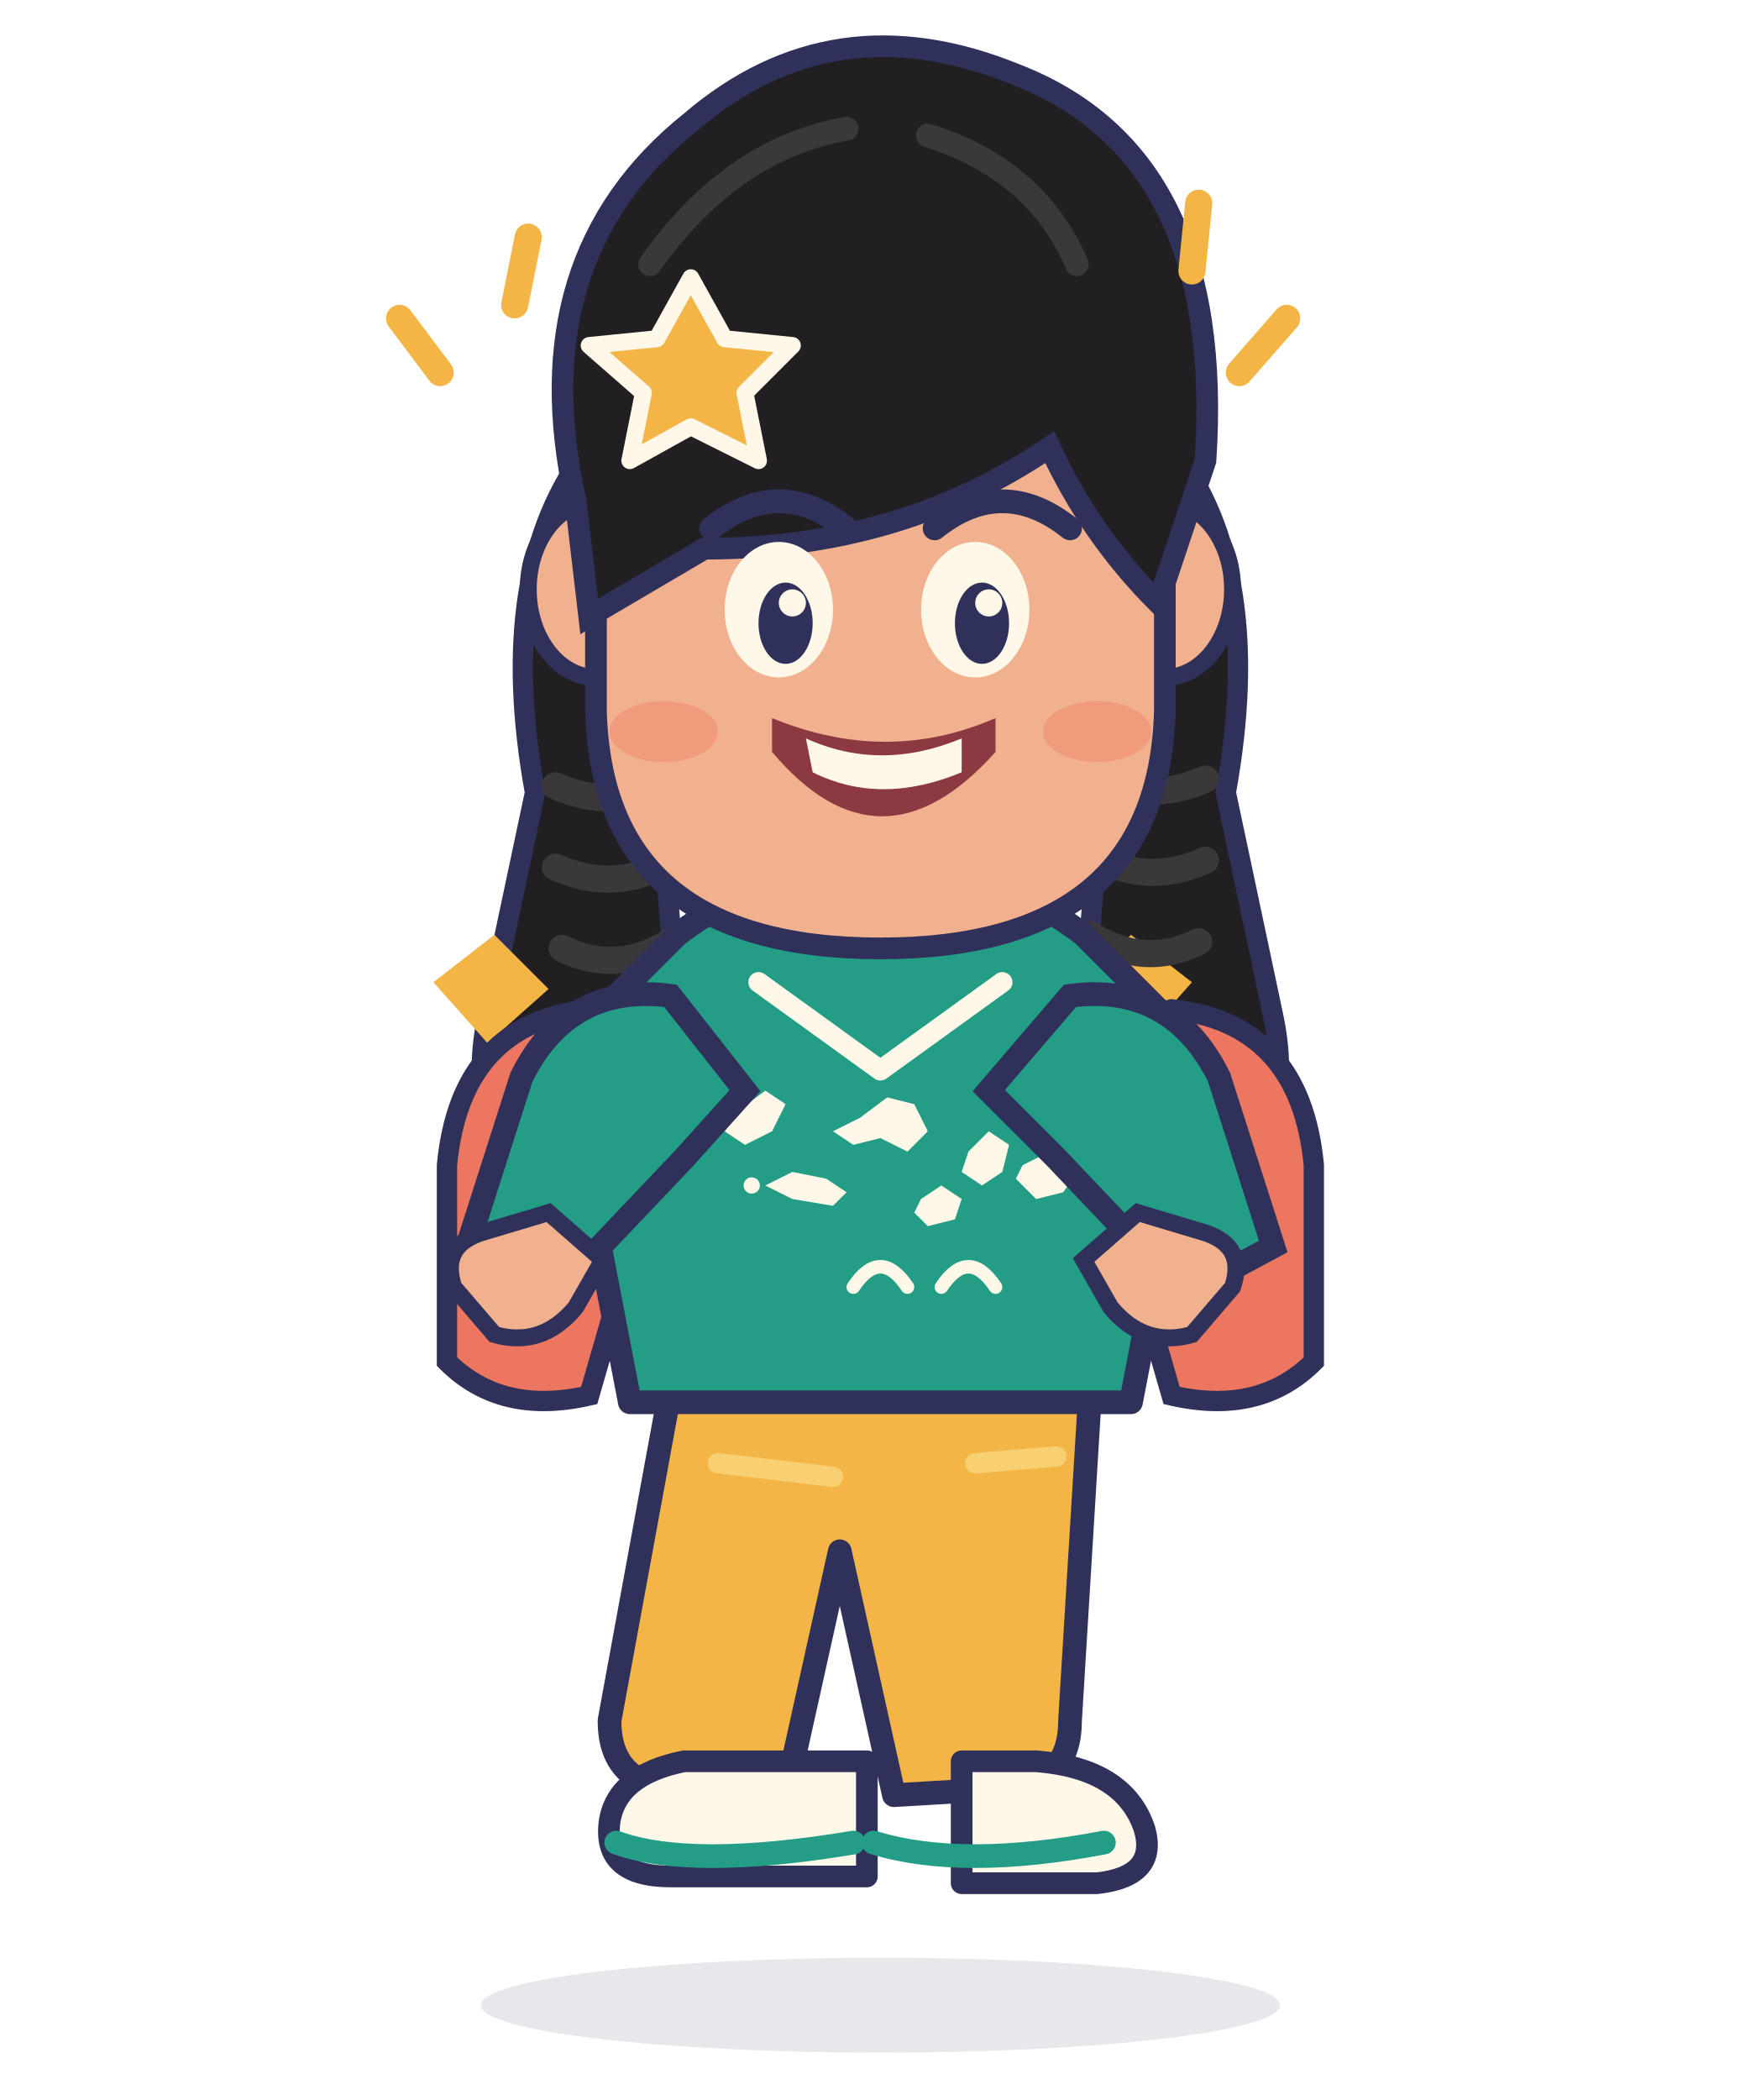
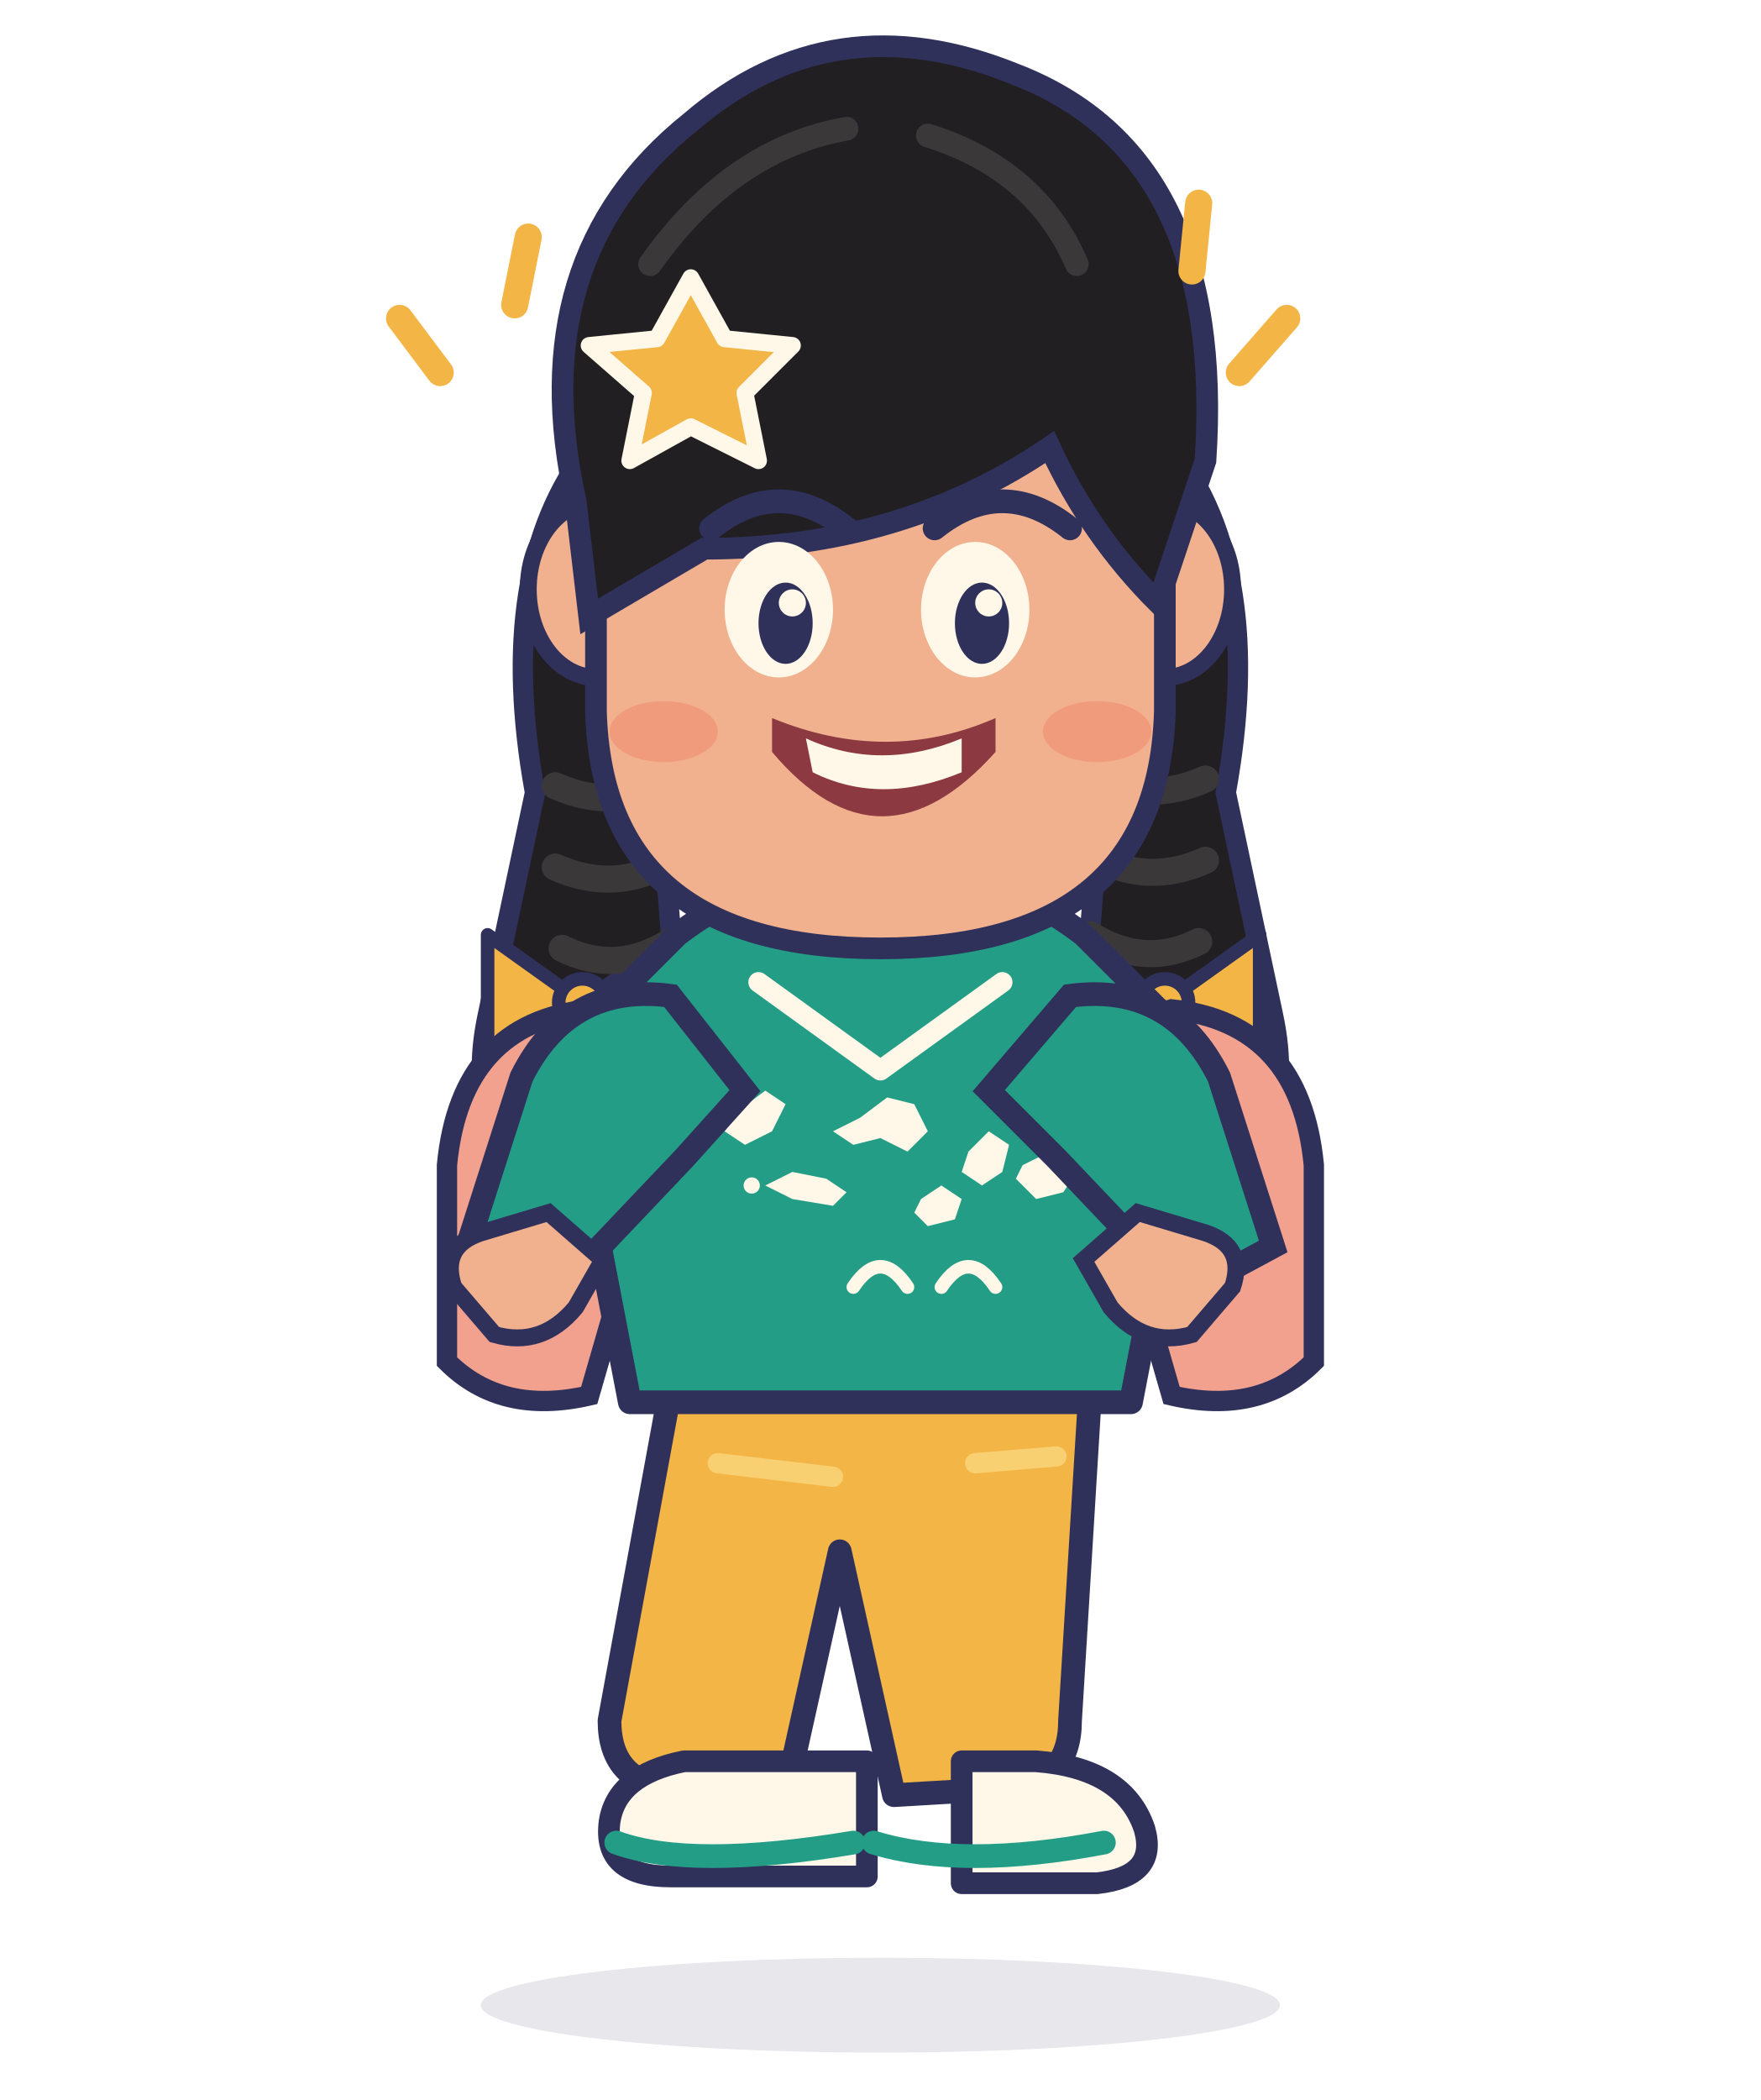
<svg xmlns="http://www.w3.org/2000/svg" viewBox="0 0 260 310" role="img" aria-label="Nara — celebrating / neutral">
  <ellipse cx="130" cy="296" rx="59" ry="7" fill="#2f315b" opacity=".12" />
  <path d="M87 66q-14 18-8 51l-7 33q-4 19 11 24 17-5 17-24l-3-39Zm86 0q14 18 8 51l7 33q4 19-11 24-17-5-17-24l3-39Z" fill="#211f22" stroke="#2f315b" stroke-width="3" />
-   <path d="m64 145 9-7 8 8-9 8Z" fill="#f3b545" />
-   <path d="m176 145-9-7-8 8 9 8Z" fill="#f3b545" />
+   <path d="M86 148 72 138v20Zm0 0 14-10v20Z" fill="#f3b545" stroke="#2f315b" stroke-width="2" stroke-linejoin="round" />
+   <circle cx="86" cy="148" r="3.5" fill="#f3b545" stroke="#2f315b" stroke-width="2" />
+   <path d="M172 148 158 138v20Zm0 0 14-10v20Z" fill="#f3b545" stroke="#2f315b" stroke-width="2" stroke-linejoin="round" />
+   <circle cx="172" cy="148" r="3.5" fill="#f3b545" stroke="#2f315b" stroke-width="2" />
  <path d="M82 116q9 4 17-1m-17 13q9 4 17-1m-16 13q8 4 16-1m79-24q-9 4-17-1m17 13q-9 4-17-1m16 13q-8 4-16-1" fill="none" stroke="#3b383a" stroke-width="4" stroke-linecap="round" />
-   <path d="M87 149q-19 2-21 23v29q8 8 21 5l15-52Zm86 0q19 2 21 23v29q-8 8-21 5l-15-52Z" fill="#ec765f" stroke="#2f315b" stroke-width="3" />
-   <path d="M99 146q-8 17-5 43m67-43q8 17 5 43" fill="none" stroke="#ec765f" stroke-width="10" stroke-linecap="round" />
+   <path d="M87 149q-19 2-21 23v29q8 8 21 5l15-52Zm86 0q19 2 21 23v29q-8 8-21 5l-15-52Z" fill="#f2a18e" stroke="#2f315b" stroke-width="3" />
+   <path d="M99 146q-8 17-5 43m67-43q8 17 5 43" fill="none" stroke="#f2a18e" stroke-width="10" stroke-linecap="round" />
  <path d="M99 205h62l-3 49q0 9-9 10l-17 1-8-36-8 36-17-1q-9-1-9-10Z" fill="#f3b545" stroke="#2f315b" stroke-width="3.5" stroke-linejoin="round" />
  <path d="m106 216 17 2m21-2 12-1" fill="none" stroke="#f8cf71" stroke-width="3" stroke-linecap="round" />
  <path d="M111 260h17v17H99q-10 0-9-8 1-7 11-9Zm31 0h11q13 1 16 10 2 7-7 8h-20Z" fill="#fff8e9" stroke="#2f315b" stroke-width="3.2" stroke-linejoin="round" />
  <path d="M91 272q11 4 35 0m3 0q13 4 34 0" fill="none" stroke="#249d87" stroke-width="3.5" stroke-linecap="round" />
  <path d="M108 116h44v27q-3 13-22 13t-22-13Z" fill="#f1b18e" stroke="#2f315b" stroke-width="2.5" />
  <path d="M100 138q13-10 30-10t30 10l17 17-10 52H93l-10-52Z" fill="#249d87" stroke="#2f315b" stroke-width="3.5" stroke-linejoin="round" />
  <path d="m112 145 18 13 18-13" fill="none" stroke="#fff8e9" stroke-width="3" stroke-linecap="round" stroke-linejoin="round" />
  <path d="m109 164 4-3 3 2-2 4-4 2-3-2Zm8 9 5 1 3 2-2 2-6-1-4-2Zm10-8 4-3 4 1 2 4-3 3-4-2-4 1-3-2Zm9 12 3-2 3 2-1 3-4 1-2-2Zm7-7 3-3 3 2-1 4-3 2-3-2Zm8 2 4-2 4 3-2 3-4 1-3-3Z" fill="#fff8e9" />
  <circle cx="111" cy="175" r="1.2" fill="#fff8e9" />
  <circle cx="153" cy="165" r="1.3" fill="#fff8e9" />
  <path d="M126 190q4-6 8 0m5 0q4-6 8 0" stroke="#fff8e9" stroke-width="2" fill="none" stroke-linecap="round" />
  <path d="M99 147q-15-2-22 12l-8 25 13 7 19-20 9-10Zm59 0q15-2 22 12l8 25-13 7-19-20-10-10Z" fill="#249d87" stroke="#2f315b" stroke-width="3.5" />
  <path d="M71 182q-6 2-4 8l6 7q7 2 12-4l4-7-8-7Zm107 0q6 2 4 8l-6 7q-7 2-12-4l-4-7 8-7Z" fill="#f1b18e" stroke="#2f315b" stroke-width="2.5" />
  <ellipse cx="88" cy="87" rx="10" ry="13" fill="#f1b18e" stroke="#2f315b" stroke-width="2.5" />
  <ellipse cx="172" cy="87" rx="10" ry="13" fill="#f1b18e" stroke="#2f315b" stroke-width="2.5" />
  <path d="M88 70q0-39 42-41 42 2 42 41v35q-1 35-42 35t-42-35Z" fill="#f1b18e" stroke="#2f315b" stroke-width="3.2" stroke-linejoin="round" />
  <path d="M85 74q-8-36 17-56 21-18 48-7 31 12 28 57l-7 21q-10-10-16-23-22 15-51 15L87 91Z" fill="#211f22" stroke="#2f315b" stroke-width="3.2" />
  <path d="M96 39q12-17 29-20m12 1q16 5 22 19" fill="none" stroke="#3b383a" stroke-width="3.5" stroke-linecap="round" />
  <path d="m102 41 5 9 10 1-7 7 2 10-10-5-9 5 2-10-8-7 10-1Z" fill="#f3b545" stroke="#fff8e9" stroke-width="2.5" stroke-linejoin="round" />
  <path d="M105 78q10-8 20 0m13 0q10-8 20 0" fill="none" stroke="#2f315b" stroke-width="3.5" stroke-linecap="round" />
  <ellipse cx="115" cy="90" rx="8" ry="10" fill="#fff8e9" />
  <ellipse cx="144" cy="90" rx="8" ry="10" fill="#fff8e9" />
  <ellipse cx="116" cy="92" rx="4" ry="6" fill="#2f315b" />
  <ellipse cx="145" cy="92" rx="4" ry="6" fill="#2f315b" />
  <circle cx="117" cy="89" r="2" fill="#fff8e9" />
  <circle cx="146" cy="89" r="2" fill="#fff8e9" />
  <ellipse cx="98" cy="108" rx="8" ry="4.5" fill="#ec765f" opacity=".38" />
  <ellipse cx="162" cy="108" rx="8" ry="4.5" fill="#ec765f" opacity=".38" />
  <path d="M114 111q16 19 33 0v-5q-16 7-33 0Z" fill="#8c3941" />
  <path d="M119 109q11 5 23 0v5q-12 5-22 0Z" fill="#fff8e9" />
  <path d="M65 55l-6-8m17-2 2-10m105 20 7-8m-14-7 1-10" stroke="#f3b545" stroke-width="4" stroke-linecap="round" />
</svg>
